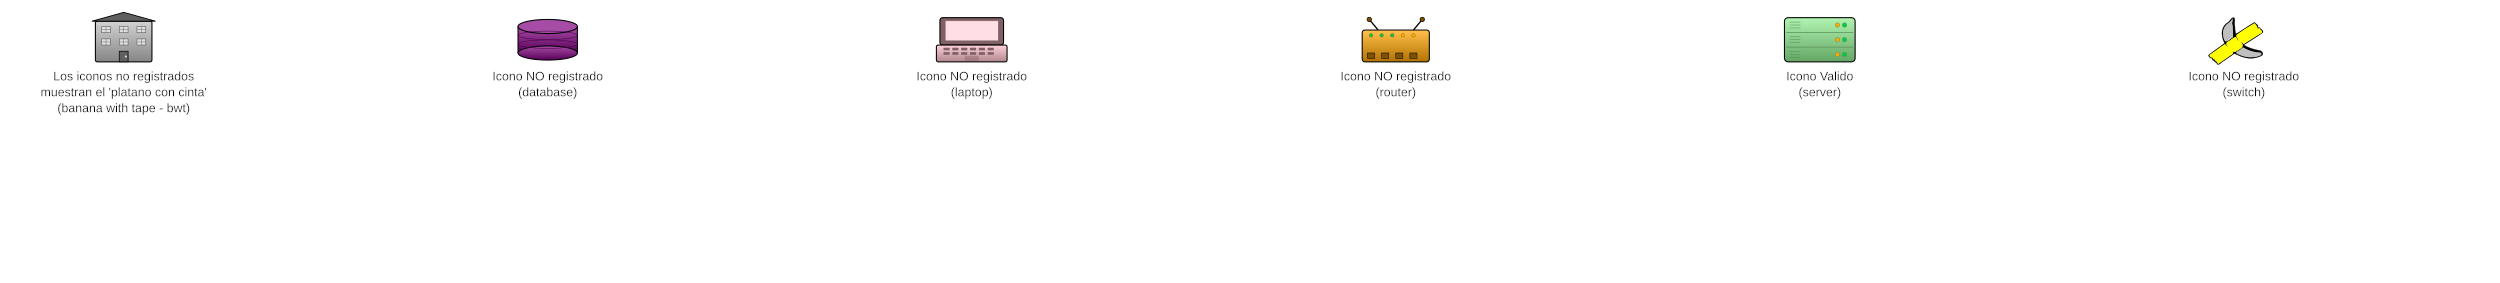
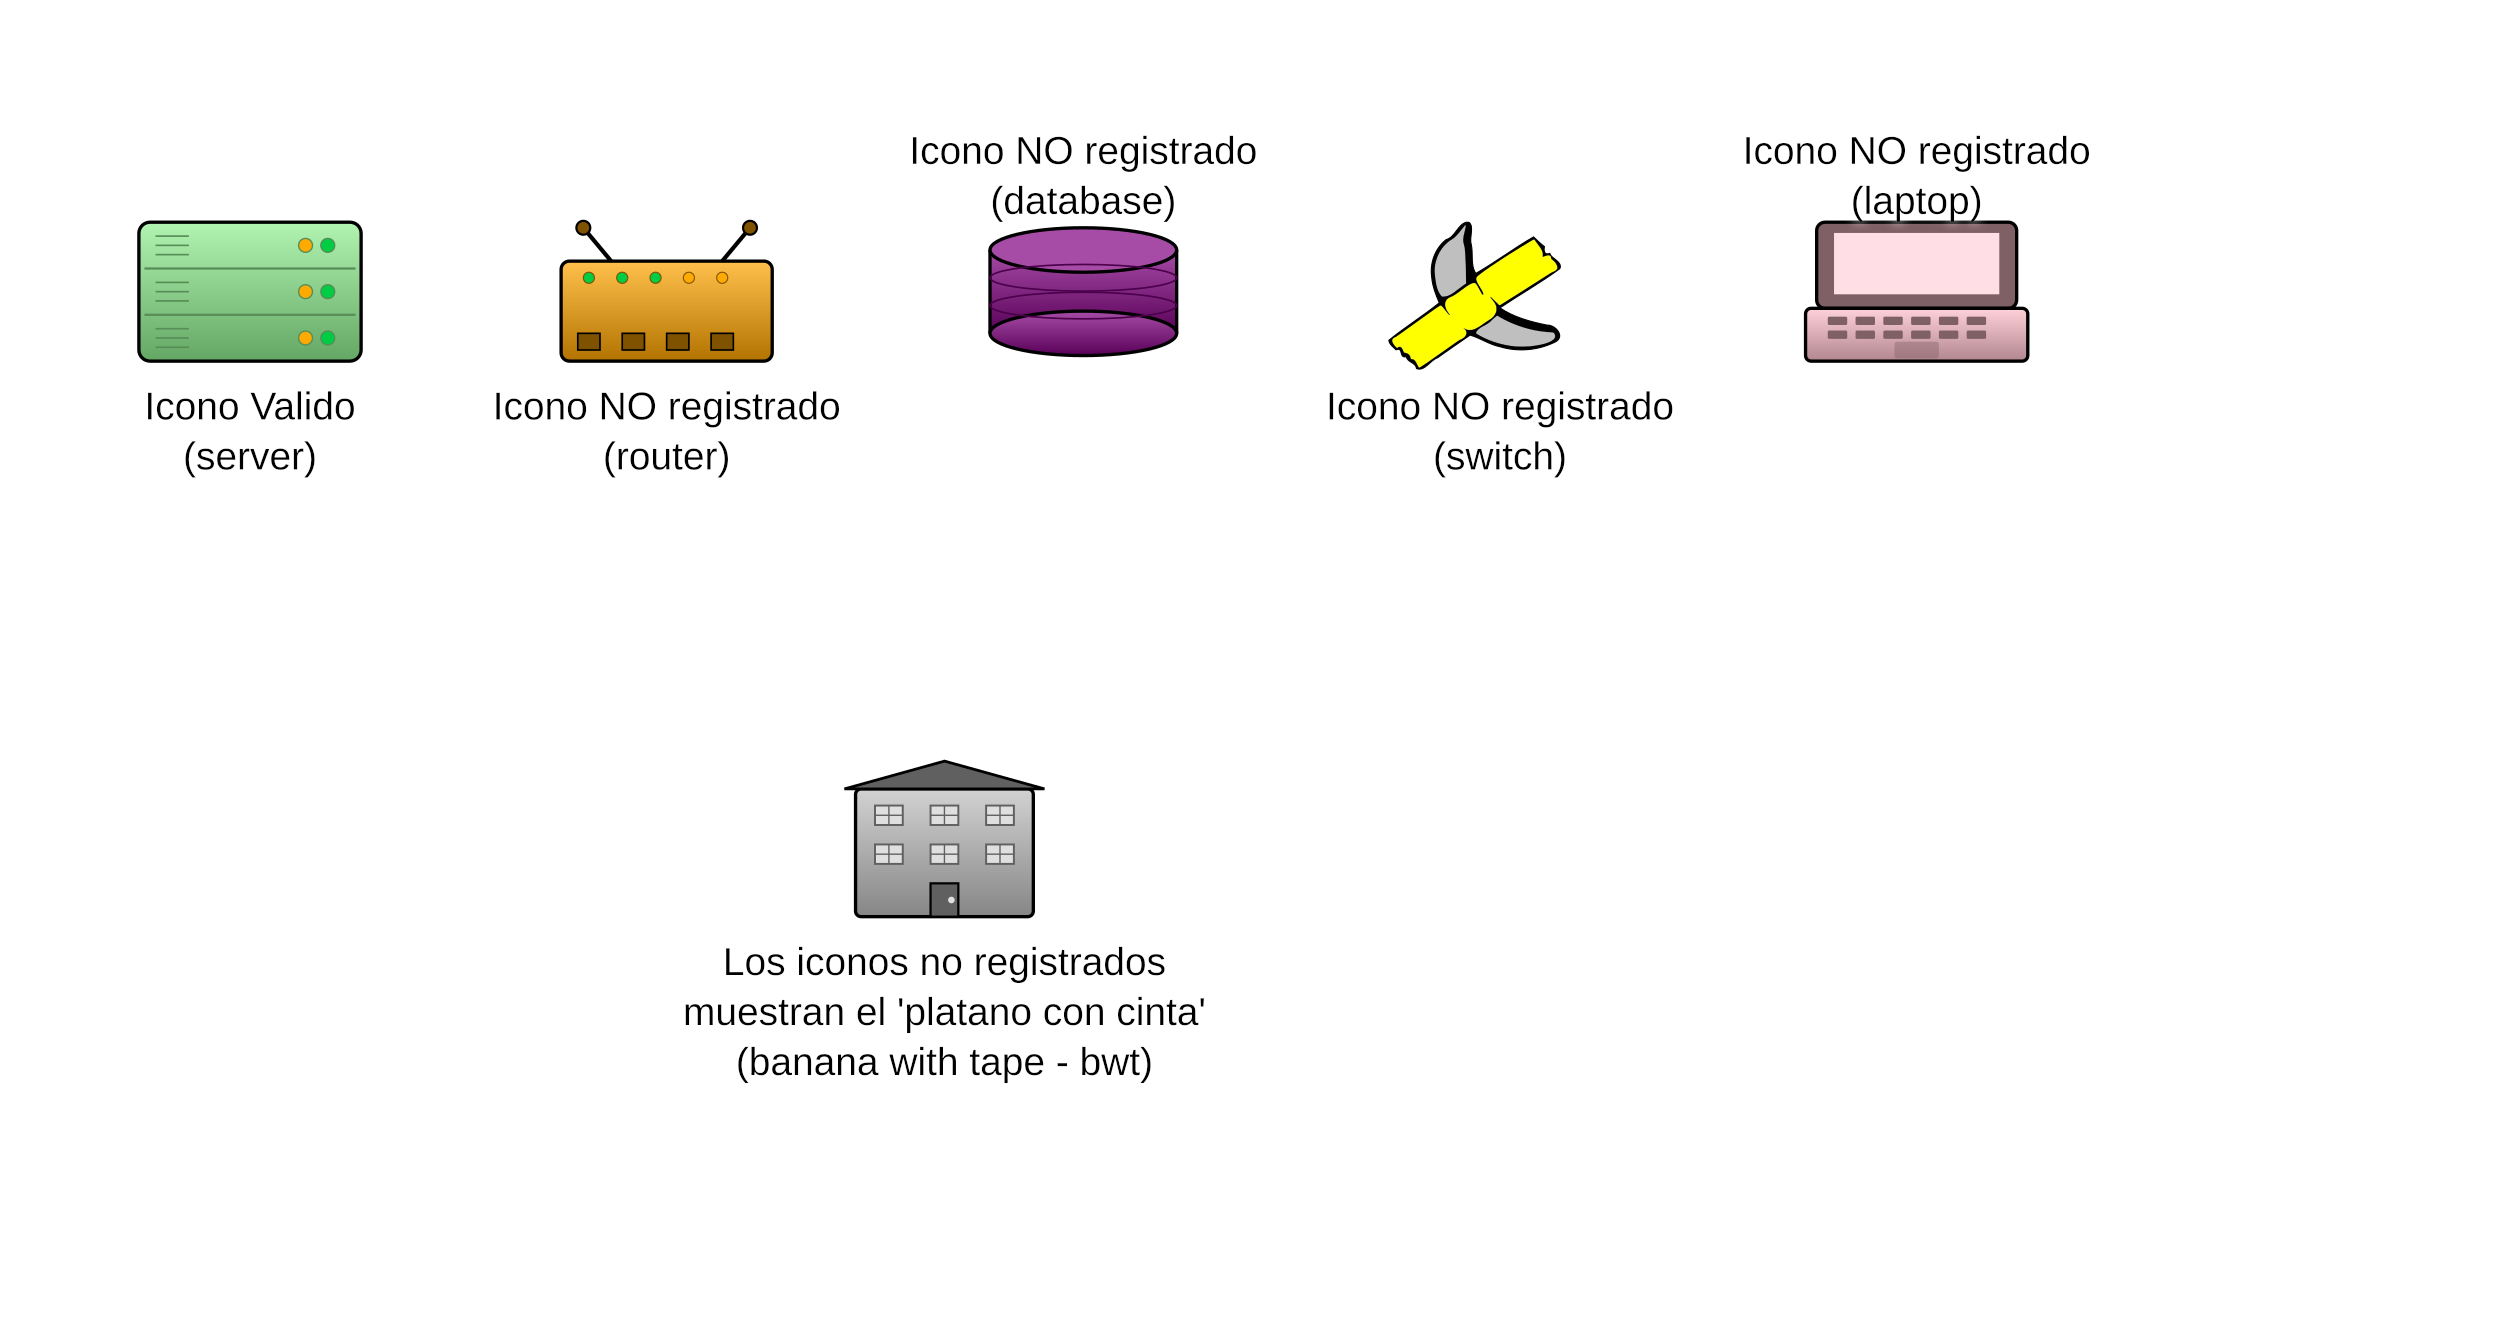
- <svg xmlns="http://www.w3.org/2000/svg" baseProfile="full" height="320.0" version="1.1" viewBox="0,0,2830.0,320.0" width="2830.0">
+ <svg xmlns="http://www.w3.org/2000/svg" baseProfile="full" height="480" version="1.1" viewBox="0,0,900,480" width="900">
  <defs>
    <filter height="140%" id="text-glow" width="140%" x="-20%" y="-20%">
      <feGaussianBlur in="SourceGraphic" result="blur" stdDeviation="2" />
      <feFlood flood-color="white" flood-opacity="1" result="color" />
      <feComposite in="color" in2="blur" operator="in" result="shadow" />
      <feMerge>
        <feMergeNode in="shadow" />
        <feMergeNode in="shadow" />
        <feMergeNode in="SourceGraphic" />
      </feMerge>
    </filter>
    <marker id="arrow-end" markerHeight="10" markerWidth="10" orient="auto" refX="10" refY="5">
      <path d="M 0 0 L 10 5 L 0 10 z" fill="black" />
    </marker>
    <marker id="arrow-start" markerHeight="10" markerWidth="10" orient="auto" refX="0" refY="5">
      <path d="M 10 0 L 0 5 L 10 10 z" fill="black" />
    </marker>
    <marker id="circle-start" markerHeight="10" markerWidth="10" orient="auto" refX="5" refY="5">
      <circle cx="5" cy="5" fill="black" r="4" />
    </marker>
    <marker id="circle-end" markerHeight="10" markerWidth="10" orient="auto" refX="5" refY="5">
      <circle cx="5" cy="5" fill="black" r="4" />
    </marker>
    <linearGradient id="gradient-valid1" x1="0%" x2="0%" y1="0%" y2="100%">
      <stop offset="0%" stop-color="#b1f3b1" />
      <stop offset="100%" stop-color="#64a664" />
    </linearGradient>
    <linearGradient id="gradient-invalid1" x1="0%" x2="0%" y1="0%" y2="100%">
      <stop offset="0%" stop-color="#ffc04c" />
      <stop offset="100%" stop-color="#b27300" />
    </linearGradient>
    <linearGradient id="gradient-invalid2" x1="0%" x2="0%" y1="0%" y2="100%">
      <stop offset="0%" stop-color="#a64ca6" />
      <stop offset="100%" stop-color="#590059" />
    </linearGradient>
    <linearGradient id="gradient-invalid4" x1="0%" x2="0%" y1="0%" y2="100%">
      <stop offset="0%" stop-color="#ffd2da" />
      <stop offset="100%" stop-color="#b2868e" />
    </linearGradient>
    <linearGradient id="gradient-nota" x1="0%" x2="0%" y1="0%" y2="100%">
      <stop offset="0%" stop-color="#d2d2d2" />
      <stop offset="100%" stop-color="#868686" />
    </linearGradient>
  </defs>
  <g id="valid1">
-     <rect fill="url(#gradient-valid1)" height="50" rx="4" ry="4" stroke="black" stroke-width="1.2" width="80" x="2020.0" y="20.0" />
-     <line stroke="#568e56" stroke-width="0.8" x1="2022.0" x2="2098.0" y1="36.667" y2="36.667" />
-     <line stroke="#568e56" stroke-width="0.8" x1="2022.0" x2="2098.0" y1="53.333" y2="53.333" />
-     <circle cx="2088.0" cy="28.333" fill="#00cc44" r="2.5" stroke="#568e56" stroke-width="0.5" />
-     <circle cx="2080.0" cy="28.333" fill="#ffaa00" r="2.5" stroke="#568e56" stroke-width="0.5" />
-     <circle cx="2088.0" cy="45" fill="#00cc44" r="2.5" stroke="#568e56" stroke-width="0.5" />
-     <circle cx="2080.0" cy="45" fill="#ffaa00" r="2.5" stroke="#568e56" stroke-width="0.5" />
-     <circle cx="2088.0" cy="61.667" fill="#00cc44" r="2.5" stroke="#568e56" stroke-width="0.5" />
-     <circle cx="2080.0" cy="61.667" fill="#ffaa00" r="2.5" stroke="#568e56" stroke-width="0.5" />
-     <line stroke="#568e56" stroke-width="0.6" x1="2026.0" x2="2038.0" y1="25.0" y2="25.0" />
-     <line stroke="#568e56" stroke-width="0.6" x1="2026.0" x2="2038.0" y1="28.333" y2="28.333" />
-     <line stroke="#568e56" stroke-width="0.6" x1="2026.0" x2="2038.0" y1="31.667" y2="31.667" />
-     <line stroke="#568e56" stroke-width="0.6" x1="2026.0" x2="2038.0" y1="41.667" y2="41.667" />
-     <line stroke="#568e56" stroke-width="0.6" x1="2026.0" x2="2038.0" y1="45" y2="45" />
-     <line stroke="#568e56" stroke-width="0.6" x1="2026.0" x2="2038.0" y1="48.333" y2="48.333" />
-     <line stroke="#568e56" stroke-width="0.6" x1="2026.0" x2="2038.0" y1="58.333" y2="58.333" />
-     <line stroke="#568e56" stroke-width="0.6" x1="2026.0" x2="2038.0" y1="61.667" y2="61.667" />
-     <line stroke="#568e56" stroke-width="0.6" x1="2026.0" x2="2038.0" y1="65.0" y2="65.0" />
+     <rect fill="url(#gradient-valid1)" height="50" rx="4" ry="4" stroke="black" stroke-width="1.2" width="80" x="50" y="80" />
+     <line stroke="#568e56" stroke-width="0.8" x1="52" x2="128" y1="96.667" y2="96.667" />
+     <line stroke="#568e56" stroke-width="0.8" x1="52" x2="128" y1="113.333" y2="113.333" />
+     <circle cx="118" cy="88.333" fill="#00cc44" r="2.5" stroke="#568e56" stroke-width="0.5" />
+     <circle cx="110" cy="88.333" fill="#ffaa00" r="2.5" stroke="#568e56" stroke-width="0.5" />
+     <circle cx="118" cy="105.0" fill="#00cc44" r="2.5" stroke="#568e56" stroke-width="0.5" />
+     <circle cx="110" cy="105.0" fill="#ffaa00" r="2.5" stroke="#568e56" stroke-width="0.5" />
+     <circle cx="118" cy="121.667" fill="#00cc44" r="2.5" stroke="#568e56" stroke-width="0.5" />
+     <circle cx="110" cy="121.667" fill="#ffaa00" r="2.5" stroke="#568e56" stroke-width="0.5" />
+     <line stroke="#568e56" stroke-width="0.6" x1="56" x2="68" y1="85.0" y2="85.0" />
+     <line stroke="#568e56" stroke-width="0.6" x1="56" x2="68" y1="88.333" y2="88.333" />
+     <line stroke="#568e56" stroke-width="0.6" x1="56" x2="68" y1="91.667" y2="91.667" />
+     <line stroke="#568e56" stroke-width="0.6" x1="56" x2="68" y1="101.667" y2="101.667" />
+     <line stroke="#568e56" stroke-width="0.6" x1="56" x2="68" y1="105.0" y2="105.0" />
+     <line stroke="#568e56" stroke-width="0.6" x1="56" x2="68" y1="108.333" y2="108.333" />
+     <line stroke="#568e56" stroke-width="0.6" x1="56" x2="68" y1="118.333" y2="118.333" />
+     <line stroke="#568e56" stroke-width="0.6" x1="56" x2="68" y1="121.667" y2="121.667" />
+     <line stroke="#568e56" stroke-width="0.6" x1="56" x2="68" y1="125" y2="125" />
  </g>
  <g id="invalid1">
-     <rect fill="url(#gradient-invalid1)" height="36" rx="3" ry="3" stroke="black" stroke-width="1.2" width="76" x="1542.0" y="34.0" />
-     <line stroke="black" stroke-width="1.5" x1="1560.0" x2="1550.0" y1="34.0" y2="22.0" />
-     <circle cx="1550.0" cy="22.0" fill="#7f5200" r="2.5" stroke="black" stroke-width="0.8" />
-     <line stroke="black" stroke-width="1.5" x1="1600.0" x2="1610.0" y1="34.0" y2="22.0" />
-     <circle cx="1610.0" cy="22.0" fill="#7f5200" r="2.5" stroke="black" stroke-width="0.8" />
-     <rect fill="#7f5200" height="6" stroke="black" stroke-width="0.6" width="8" x="1548.0" y="60.0" />
-     <rect fill="#7f5200" height="6" stroke="black" stroke-width="0.6" width="8" x="1564.0" y="60.0" />
-     <rect fill="#7f5200" height="6" stroke="black" stroke-width="0.6" width="8" x="1580.0" y="60.0" />
-     <rect fill="#7f5200" height="6" stroke="black" stroke-width="0.6" width="8" x="1596.0" y="60.0" />
-     <circle cx="1552.0" cy="40.0" fill="#00cc44" r="2" stroke="#7f5200" stroke-width="0.4" />
-     <circle cx="1564.0" cy="40.0" fill="#00cc44" r="2" stroke="#7f5200" stroke-width="0.4" />
-     <circle cx="1576.0" cy="40.0" fill="#00cc44" r="2" stroke="#7f5200" stroke-width="0.4" />
-     <circle cx="1588.0" cy="40.0" fill="#ffaa00" r="2" stroke="#7f5200" stroke-width="0.4" />
-     <circle cx="1600.0" cy="40.0" fill="#ffaa00" r="2" stroke="#7f5200" stroke-width="0.4" />
+     <rect fill="url(#gradient-invalid1)" height="36" rx="3" ry="3" stroke="black" stroke-width="1.2" width="76" x="202" y="94" />
+     <line stroke="black" stroke-width="1.5" x1="220" x2="210" y1="94" y2="82" />
+     <circle cx="210" cy="82" fill="#7f5200" r="2.5" stroke="black" stroke-width="0.8" />
+     <line stroke="black" stroke-width="1.5" x1="260" x2="270" y1="94" y2="82" />
+     <circle cx="270" cy="82" fill="#7f5200" r="2.5" stroke="black" stroke-width="0.8" />
+     <rect fill="#7f5200" height="6" stroke="black" stroke-width="0.6" width="8" x="208.0" y="120" />
+     <rect fill="#7f5200" height="6" stroke="black" stroke-width="0.6" width="8" x="224.0" y="120" />
+     <rect fill="#7f5200" height="6" stroke="black" stroke-width="0.6" width="8" x="240.0" y="120" />
+     <rect fill="#7f5200" height="6" stroke="black" stroke-width="0.6" width="8" x="256.0" y="120" />
+     <circle cx="212" cy="100" fill="#00cc44" r="2" stroke="#7f5200" stroke-width="0.4" />
+     <circle cx="224" cy="100" fill="#00cc44" r="2" stroke="#7f5200" stroke-width="0.4" />
+     <circle cx="236" cy="100" fill="#00cc44" r="2" stroke="#7f5200" stroke-width="0.4" />
+     <circle cx="248" cy="100" fill="#ffaa00" r="2" stroke="#7f5200" stroke-width="0.4" />
+     <circle cx="260" cy="100" fill="#ffaa00" r="2" stroke="#7f5200" stroke-width="0.4" />
  </g>
  <g id="invalid2">
-     <rect fill="url(#gradient-invalid2)" height="30.0" stroke="none" width="67.2" x="586.4" y="30.0" />
-     <line stroke="black" stroke-width="1.2" x1="586.4" x2="586.4" y1="30.0" y2="60.0" />
-     <line stroke="black" stroke-width="1.2" x1="653.6" x2="653.6" y1="30.0" y2="60.0" />
-     <ellipse cx="620.0" cy="60.0" fill="url(#gradient-invalid2)" rx="33.6" ry="8" stroke="black" stroke-width="1.2" />
-     <ellipse cx="620.0" cy="30.0" fill="#a64ca6" rx="33.6" ry="8" stroke="black" stroke-width="1.2" />
-     <ellipse cx="620.0" cy="40.0" fill="none" rx="33.6" ry="4.8" stroke="#4c004c" stroke-width="0.6" />
-     <ellipse cx="620.0" cy="50.0" fill="none" rx="33.6" ry="4.8" stroke="#4c004c" stroke-width="0.6" />
+     <rect fill="url(#gradient-invalid2)" height="30" stroke="none" width="67.2" x="356.4" y="90" />
+     <line stroke="black" stroke-width="1.2" x1="356.4" x2="356.4" y1="90" y2="120" />
+     <line stroke="black" stroke-width="1.2" x1="423.6" x2="423.6" y1="90" y2="120" />
+     <ellipse cx="390.0" cy="120" fill="url(#gradient-invalid2)" rx="33.6" ry="8" stroke="black" stroke-width="1.2" />
+     <ellipse cx="390.0" cy="90" fill="#a64ca6" rx="33.6" ry="8" stroke="black" stroke-width="1.2" />
+     <ellipse cx="390.0" cy="100.0" fill="none" rx="33.6" ry="4.8" stroke="#4c004c" stroke-width="0.6" />
+     <ellipse cx="390.0" cy="110.0" fill="none" rx="33.6" ry="4.8" stroke="#4c004c" stroke-width="0.6" />
  </g>
-   <path d="m 33.383,8e-4 c -3.861,1.276 -4.632,6.375 -8.714,7.581 -4.764,3.802 -7.027,10.143 -6.166,16.126 0.332,3.889 1.752,7.574 3.294,11.123 C 14.744,40.509 7.02,45.292 0,51.014 c 0.009,1.604 2.572,3.522 3.123,4.068 3.252,-1.413 1.181,4.024 4.391,2.937 0.548,2.652 4.06,2.418 4.425,5.181 3.475,1.41 5.871,-3.609 9.042,-4.64 4.692,-3.27 9.332,-6.616 14.074,-9.815 4.492,1.25 8.363,4.127 12.984,5.036 7.804,2.363 16.436,1.566 23.73,-2.021 4.637,-2.283 0.27,-7.484 -3.512,-7.301 -7.08,-1.444 -14.27,-3.366 -20.325,-7.461 8.566,-5.751 17.588,-10.816 25.892,-16.956 1.4,-2.94 -3.966,-4.451 -4.299,-6.523 -2.584,0.913 -2.666,-1.538 -2.349,-2.974 -1.639,-1.2 -3.727,-3.256 -4.683,-4.18 -8.531,4.923 -16.408,10.89 -24.954,15.789 -2.407,-3.723 -1.014,-8.565 -2.011,-12.734 -0.858,-2.879 1.401,-7.49 -0.91,-9.338 L 33.968,0.049 33.383,0 Z m -0.187,0.891 c 0.307,3.056 -2.296,6.005 -0.538,9.156 0.676,5.46 0.605,10.972 0.7,16.462 -3.362,1.818 -6.593,6.282 -10.532,5.583 C 20.299,29.426 20.202,25.236 19.716,21.748 19.537,15.919 22.465,9.915 27.693,7.117 29.982,5.458 31.38,2.921 33.196,0.892 Z m 29.594,6.439 c 1.468,2.535 4.402,4.608 3.58,7.658 1.62,-0.525 3.841,-1.75 3.772,0.866 2.411,1.438 4.433,4.937 0.367,5.69 -7.523,4.961 -15.19,9.699 -22.796,14.53 -0.922,-1.074 -5.605,-6.126 -3.166,-2.691 3.265,2.949 2.283,7.386 -1.678,9.051 -3.098,2.163 -7.066,6.086 -10.817,3.161 2.84,1.602 1.263,4.593 -1.565,5.268 -5.793,4.028 -11.479,8.345 -17.461,12.156 C 11.925,61.347 11.677,58.839 9.395,59.165 9.428,57.047 7.922,56.52 6.43,56.329 6.05,54.978 5.144,52.721 3.569,54.452 1.89,53.17 -0.134,50.232 3.122,49.497 9.528,44.959 15.785,40.209 22.282,35.799 c 1.534,0.805 3.739,5.001 4.03,4.096 -2.476,-2.378 -3.286,-6.738 0.844,-7.771 3.4,-1.609 6.755,-5.67 9.964,-6.033 1.665,1.041 2.759,5.711 3.725,5.183 -0.248,-2.839 -5.47,-6.435 -1.878,-8.598 7.428,-5.488 15.297,-10.356 23.223,-15.079 l 0.601,-0.265 z m -16.048,32.976 c 7.332,4.475 15.827,7.108 24.431,7.288 2.959,3.628 -4.241,5.122 -6.893,5.565 -9.078,1.721 -18.817,-0.227 -26.633,-5.08 0.095,-2.885 5.252,-3.33 6.821,-5.915 0.759,-0.619 1.512,-1.244 2.274,-1.859 z" fill="black" stroke="black" stroke-width="0.5" transform="translate(2500.0,20.0) scale(0.8333333)" />
-   <path d="m 12.421,61.7 c -0.902,-1.952 -1.52,-2.59 -2.51,-2.59 -0.366,0 -0.394,-0.037 -0.534,-0.712 -0.192,-0.926 -0.841,-1.609 -1.798,-1.893 -0.367,-0.109 -0.758,-0.198 -0.868,-0.198 -0.132,0 -0.303,-0.286 -0.5,-0.833 -0.359,-1.001 -0.977,-1.715 -1.483,-1.715 -0.194,0 -0.55,0.122 -0.792,0.272 l -0.44,0.272 -0.62,-0.61 c -0.728,-0.717 -1.398,-1.903 -1.398,-2.474 0,-0.802 0.372,-1.2 1.532,-1.641 0.174,-0.066 2.639,-1.801 5.478,-3.854 12.106,-8.757 13.688,-9.854 13.984,-9.693 0.355,0.194 1.061,0.987 2.241,2.516 0.939,1.217 1.295,1.577 1.562,1.577 0.162,0 -0.013,-0.328 -0.555,-1.045 -2.205,-2.913 -1.752,-5.696 1.105,-6.788 1.095,-0.419 2.425,-1.284 5.174,-3.367 2.315,-1.755 3.87,-2.61 4.763,-2.62 0.538,-0.006 0.602,0.031 1.04,0.608 0.257,0.338 0.857,1.37 1.333,2.294 0.962,1.865 1.143,2.125 1.485,2.125 0.55,0 0.116,-1.191 -1.151,-3.161 -1.637,-2.545 -1.955,-3.523 -1.449,-4.452 0.322,-0.591 4.239,-3.42 9.844,-7.11 5.272,-3.47 14.436,-9.106 14.807,-9.106 0.104,0 0.25,0.129 0.324,0.287 0.074,0.158 0.576,0.852 1.115,1.544 1.899,2.436 2.449,3.615 2.312,4.955 -0.083,0.81 -0.056,0.833 0.645,0.54 1.949,-0.814 2.972,-0.576 2.972,0.691 0,0.275 0.119,0.442 0.509,0.712 1.237,0.858 2.167,2.284 2.167,3.325 0,0.516 -0.063,0.655 -0.481,1.074 -0.304,0.304 -0.718,0.552 -1.124,0.672 -0.373,0.111 -1.627,0.83 -2.991,1.715 -4.236,2.749 -19.173,12.223 -20.217,12.824 -0.097,0.056 -0.874,-0.637 -2.082,-1.859 -1.185,-1.198 -1.952,-1.885 -1.992,-1.783 -0.08,0.203 0.384,0.916 1.095,1.682 0.293,0.315 0.745,1.001 1.005,1.523 0.435,0.874 0.473,1.036 0.473,2.046 0,1.011 -0.037,1.172 -0.479,2.066 -0.542,1.096 -1.399,1.971 -2.524,2.575 -0.381,0.205 -1.237,0.775 -1.903,1.267 -3.189,2.357 -4.844,3.165 -6.507,3.179 -0.845,0.006 -1.073,-0.046 -1.848,-0.424 -1.208,-0.59 -1.212,-0.59 -0.581,-0.046 1.227,1.057 1.193,2.49 -0.087,3.644 -0.549,0.495 -1.416,0.993 -1.728,0.993 -0.101,0 -2.325,1.527 -4.943,3.394 -8.075,5.757 -12.392,8.713 -12.727,8.713 -0.078,0 -0.372,-0.497 -0.652,-1.106 z" fill="#ffff00" fill-rule="evenodd" stroke="#cbcbcb" stroke-width="0.061" transform="translate(2500.0,20.0) scale(0.8333333)" />
-   <path d="m 22.489,31.526 c -0.644,-0.734 -1.396,-2.342 -1.757,-3.76 -0.432,-1.697 -0.883,-5.167 -0.882,-6.787 0.004,-5.564 2.986,-10.939 7.526,-13.568 1.006,-0.582 2.356,-1.975 4.136,-4.265 0.828,-1.065 1.544,-1.937 1.591,-1.937 0.171,0 -0.106,1.6 -0.623,3.596 -0.598,2.313 -0.619,3.41 -0.095,4.954 0.183,0.541 0.362,1.662 0.466,2.923 0.166,2.008 0.43,9.398 0.44,12.279 l 0.006,1.463 -1.133,0.768 c -0.623,0.422 -1.922,1.395 -2.887,2.162 -2.278,1.81 -3.763,2.566 -5.227,2.66 l -1.07,0.069 z" fill="#bfbfbf" fill-rule="evenodd" stroke="#cbcbcb" stroke-width="0.07" transform="translate(2500.0,20.0) scale(0.8333333)" />
-   <path d="m 54.636,53.585 c -5.485,-0.529 -10.731,-2.116 -15.274,-4.62 -0.724,-0.399 -1.388,-0.784 -1.478,-0.855 -0.591,-0.475 0.836,-2.072 2.72,-3.043 1.859,-0.959 3.013,-1.723 3.553,-2.354 0.266,-0.311 0.963,-0.956 1.549,-1.433 l 1.064,-0.867 1.095,0.648 c 4.874,2.882 11.326,5.166 17.039,6.033 1.662,0.252 5.114,0.597 5.978,0.597 0.393,0 0.852,0.84 0.853,1.56 0.002,1.979 -3.896,3.534 -10.742,4.286 -1.216,0.134 -5.172,0.165 -6.358,0.051 z" fill="#bfbfbf" fill-rule="evenodd" stroke="#cbcbcb" stroke-width="0.07" transform="translate(2500.0,20.0) scale(0.8333333)" />
+   <path d="m 33.383,8e-4 c -3.861,1.276 -4.632,6.375 -8.714,7.581 -4.764,3.802 -7.027,10.143 -6.166,16.126 0.332,3.889 1.752,7.574 3.294,11.123 C 14.744,40.509 7.02,45.292 0,51.014 c 0.009,1.604 2.572,3.522 3.123,4.068 3.252,-1.413 1.181,4.024 4.391,2.937 0.548,2.652 4.06,2.418 4.425,5.181 3.475,1.41 5.871,-3.609 9.042,-4.64 4.692,-3.27 9.332,-6.616 14.074,-9.815 4.492,1.25 8.363,4.127 12.984,5.036 7.804,2.363 16.436,1.566 23.73,-2.021 4.637,-2.283 0.27,-7.484 -3.512,-7.301 -7.08,-1.444 -14.27,-3.366 -20.325,-7.461 8.566,-5.751 17.588,-10.816 25.892,-16.956 1.4,-2.94 -3.966,-4.451 -4.299,-6.523 -2.584,0.913 -2.666,-1.538 -2.349,-2.974 -1.639,-1.2 -3.727,-3.256 -4.683,-4.18 -8.531,4.923 -16.408,10.89 -24.954,15.789 -2.407,-3.723 -1.014,-8.565 -2.011,-12.734 -0.858,-2.879 1.401,-7.49 -0.91,-9.338 L 33.968,0.049 33.383,0 Z m -0.187,0.891 c 0.307,3.056 -2.296,6.005 -0.538,9.156 0.676,5.46 0.605,10.972 0.7,16.462 -3.362,1.818 -6.593,6.282 -10.532,5.583 C 20.299,29.426 20.202,25.236 19.716,21.748 19.537,15.919 22.465,9.915 27.693,7.117 29.982,5.458 31.38,2.921 33.196,0.892 Z m 29.594,6.439 c 1.468,2.535 4.402,4.608 3.58,7.658 1.62,-0.525 3.841,-1.75 3.772,0.866 2.411,1.438 4.433,4.937 0.367,5.69 -7.523,4.961 -15.19,9.699 -22.796,14.53 -0.922,-1.074 -5.605,-6.126 -3.166,-2.691 3.265,2.949 2.283,7.386 -1.678,9.051 -3.098,2.163 -7.066,6.086 -10.817,3.161 2.84,1.602 1.263,4.593 -1.565,5.268 -5.793,4.028 -11.479,8.345 -17.461,12.156 C 11.925,61.347 11.677,58.839 9.395,59.165 9.428,57.047 7.922,56.52 6.43,56.329 6.05,54.978 5.144,52.721 3.569,54.452 1.89,53.17 -0.134,50.232 3.122,49.497 9.528,44.959 15.785,40.209 22.282,35.799 c 1.534,0.805 3.739,5.001 4.03,4.096 -2.476,-2.378 -3.286,-6.738 0.844,-7.771 3.4,-1.609 6.755,-5.67 9.964,-6.033 1.665,1.041 2.759,5.711 3.725,5.183 -0.248,-2.839 -5.47,-6.435 -1.878,-8.598 7.428,-5.488 15.297,-10.356 23.223,-15.079 l 0.601,-0.265 z m -16.048,32.976 c 7.332,4.475 15.827,7.108 24.431,7.288 2.959,3.628 -4.241,5.122 -6.893,5.565 -9.078,1.721 -18.817,-0.227 -26.633,-5.08 0.095,-2.885 5.252,-3.33 6.821,-5.915 0.759,-0.619 1.512,-1.244 2.274,-1.859 z" fill="black" stroke="black" stroke-width="0.5" transform="translate(500,80) scale(0.8333333)" />
+   <path d="m 12.421,61.7 c -0.902,-1.952 -1.52,-2.59 -2.51,-2.59 -0.366,0 -0.394,-0.037 -0.534,-0.712 -0.192,-0.926 -0.841,-1.609 -1.798,-1.893 -0.367,-0.109 -0.758,-0.198 -0.868,-0.198 -0.132,0 -0.303,-0.286 -0.5,-0.833 -0.359,-1.001 -0.977,-1.715 -1.483,-1.715 -0.194,0 -0.55,0.122 -0.792,0.272 l -0.44,0.272 -0.62,-0.61 c -0.728,-0.717 -1.398,-1.903 -1.398,-2.474 0,-0.802 0.372,-1.2 1.532,-1.641 0.174,-0.066 2.639,-1.801 5.478,-3.854 12.106,-8.757 13.688,-9.854 13.984,-9.693 0.355,0.194 1.061,0.987 2.241,2.516 0.939,1.217 1.295,1.577 1.562,1.577 0.162,0 -0.013,-0.328 -0.555,-1.045 -2.205,-2.913 -1.752,-5.696 1.105,-6.788 1.095,-0.419 2.425,-1.284 5.174,-3.367 2.315,-1.755 3.87,-2.61 4.763,-2.62 0.538,-0.006 0.602,0.031 1.04,0.608 0.257,0.338 0.857,1.37 1.333,2.294 0.962,1.865 1.143,2.125 1.485,2.125 0.55,0 0.116,-1.191 -1.151,-3.161 -1.637,-2.545 -1.955,-3.523 -1.449,-4.452 0.322,-0.591 4.239,-3.42 9.844,-7.11 5.272,-3.47 14.436,-9.106 14.807,-9.106 0.104,0 0.25,0.129 0.324,0.287 0.074,0.158 0.576,0.852 1.115,1.544 1.899,2.436 2.449,3.615 2.312,4.955 -0.083,0.81 -0.056,0.833 0.645,0.54 1.949,-0.814 2.972,-0.576 2.972,0.691 0,0.275 0.119,0.442 0.509,0.712 1.237,0.858 2.167,2.284 2.167,3.325 0,0.516 -0.063,0.655 -0.481,1.074 -0.304,0.304 -0.718,0.552 -1.124,0.672 -0.373,0.111 -1.627,0.83 -2.991,1.715 -4.236,2.749 -19.173,12.223 -20.217,12.824 -0.097,0.056 -0.874,-0.637 -2.082,-1.859 -1.185,-1.198 -1.952,-1.885 -1.992,-1.783 -0.08,0.203 0.384,0.916 1.095,1.682 0.293,0.315 0.745,1.001 1.005,1.523 0.435,0.874 0.473,1.036 0.473,2.046 0,1.011 -0.037,1.172 -0.479,2.066 -0.542,1.096 -1.399,1.971 -2.524,2.575 -0.381,0.205 -1.237,0.775 -1.903,1.267 -3.189,2.357 -4.844,3.165 -6.507,3.179 -0.845,0.006 -1.073,-0.046 -1.848,-0.424 -1.208,-0.59 -1.212,-0.59 -0.581,-0.046 1.227,1.057 1.193,2.49 -0.087,3.644 -0.549,0.495 -1.416,0.993 -1.728,0.993 -0.101,0 -2.325,1.527 -4.943,3.394 -8.075,5.757 -12.392,8.713 -12.727,8.713 -0.078,0 -0.372,-0.497 -0.652,-1.106 z" fill="#ffff00" fill-rule="evenodd" stroke="#cbcbcb" stroke-width="0.061" transform="translate(500,80) scale(0.8333333)" />
+   <path d="m 22.489,31.526 c -0.644,-0.734 -1.396,-2.342 -1.757,-3.76 -0.432,-1.697 -0.883,-5.167 -0.882,-6.787 0.004,-5.564 2.986,-10.939 7.526,-13.568 1.006,-0.582 2.356,-1.975 4.136,-4.265 0.828,-1.065 1.544,-1.937 1.591,-1.937 0.171,0 -0.106,1.6 -0.623,3.596 -0.598,2.313 -0.619,3.41 -0.095,4.954 0.183,0.541 0.362,1.662 0.466,2.923 0.166,2.008 0.43,9.398 0.44,12.279 l 0.006,1.463 -1.133,0.768 c -0.623,0.422 -1.922,1.395 -2.887,2.162 -2.278,1.81 -3.763,2.566 -5.227,2.66 l -1.07,0.069 z" fill="#bfbfbf" fill-rule="evenodd" stroke="#cbcbcb" stroke-width="0.07" transform="translate(500,80) scale(0.8333333)" />
+   <path d="m 54.636,53.585 c -5.485,-0.529 -10.731,-2.116 -15.274,-4.62 -0.724,-0.399 -1.388,-0.784 -1.478,-0.855 -0.591,-0.475 0.836,-2.072 2.72,-3.043 1.859,-0.959 3.013,-1.723 3.553,-2.354 0.266,-0.311 0.963,-0.956 1.549,-1.433 l 1.064,-0.867 1.095,0.648 c 4.874,2.882 11.326,5.166 17.039,6.033 1.662,0.252 5.114,0.597 5.978,0.597 0.393,0 0.852,0.84 0.853,1.56 0.002,1.979 -3.896,3.534 -10.742,4.286 -1.216,0.134 -5.172,0.165 -6.358,0.051 z" fill="#bfbfbf" fill-rule="evenodd" stroke="#cbcbcb" stroke-width="0.07" transform="translate(500,80) scale(0.8333333)" />
  <g id="invalid4">
-     <rect fill="#7f6065" height="31.0" rx="3" ry="3" stroke="black" stroke-width="1.2" width="72" x="1064.0" y="20.0" />
-     <rect fill="#ffdfe5" height="22.6" stroke="#7f6065" stroke-width="0.5" width="60" x="1070.0" y="23.6" />
-     <rect fill="url(#gradient-invalid4)" height="19.0" rx="2" ry="2" stroke="black" stroke-width="1.2" width="80" x="1060.0" y="51.0" />
-     <rect fill="#7f6065" height="3" rx="0.5" ry="0.5" stroke="none" width="7" x="1068.0" y="54.0" />
-     <rect fill="#7f6065" height="3" rx="0.5" ry="0.5" stroke="none" width="7" x="1078.0" y="54.0" />
-     <rect fill="#7f6065" height="3" rx="0.5" ry="0.5" stroke="none" width="7" x="1088.0" y="54.0" />
-     <rect fill="#7f6065" height="3" rx="0.5" ry="0.5" stroke="none" width="7" x="1098.0" y="54.0" />
-     <rect fill="#7f6065" height="3" rx="0.5" ry="0.5" stroke="none" width="7" x="1108.0" y="54.0" />
-     <rect fill="#7f6065" height="3" rx="0.5" ry="0.5" stroke="none" width="7" x="1118.0" y="54.0" />
-     <rect fill="#7f6065" height="3" rx="0.5" ry="0.5" stroke="none" width="7" x="1068.0" y="59.0" />
-     <rect fill="#7f6065" height="3" rx="0.5" ry="0.5" stroke="none" width="7" x="1078.0" y="59.0" />
-     <rect fill="#7f6065" height="3" rx="0.5" ry="0.5" stroke="none" width="7" x="1088.0" y="59.0" />
-     <rect fill="#7f6065" height="3" rx="0.5" ry="0.5" stroke="none" width="7" x="1098.0" y="59.0" />
-     <rect fill="#7f6065" height="3" rx="0.5" ry="0.5" stroke="none" width="7" x="1108.0" y="59.0" />
-     <rect fill="#7f6065" height="3" rx="0.5" ry="0.5" stroke="none" width="7" x="1118.0" y="59.0" />
-     <rect fill="#7f6065" height="6" opacity="0.4" rx="1" ry="1" stroke="none" width="16" x="1092.0" y="63.0" />
+     <rect fill="#7f6065" height="31.0" rx="3" ry="3" stroke="black" stroke-width="1.2" width="72" x="654" y="80" />
+     <rect fill="#ffdfe5" height="22.6" stroke="#7f6065" stroke-width="0.5" width="60" x="660" y="83.6" />
+     <rect fill="url(#gradient-invalid4)" height="19.0" rx="2" ry="2" stroke="black" stroke-width="1.2" width="80" x="650" y="111.0" />
+     <rect fill="#7f6065" height="3" rx="0.5" ry="0.5" stroke="none" width="7" x="658" y="114.0" />
+     <rect fill="#7f6065" height="3" rx="0.5" ry="0.5" stroke="none" width="7" x="668" y="114.0" />
+     <rect fill="#7f6065" height="3" rx="0.5" ry="0.5" stroke="none" width="7" x="678" y="114.0" />
+     <rect fill="#7f6065" height="3" rx="0.5" ry="0.5" stroke="none" width="7" x="688" y="114.0" />
+     <rect fill="#7f6065" height="3" rx="0.5" ry="0.5" stroke="none" width="7" x="698" y="114.0" />
+     <rect fill="#7f6065" height="3" rx="0.5" ry="0.5" stroke="none" width="7" x="708" y="114.0" />
+     <rect fill="#7f6065" height="3" rx="0.5" ry="0.5" stroke="none" width="7" x="658" y="119.0" />
+     <rect fill="#7f6065" height="3" rx="0.5" ry="0.5" stroke="none" width="7" x="668" y="119.0" />
+     <rect fill="#7f6065" height="3" rx="0.5" ry="0.5" stroke="none" width="7" x="678" y="119.0" />
+     <rect fill="#7f6065" height="3" rx="0.5" ry="0.5" stroke="none" width="7" x="688" y="119.0" />
+     <rect fill="#7f6065" height="3" rx="0.5" ry="0.5" stroke="none" width="7" x="698" y="119.0" />
+     <rect fill="#7f6065" height="3" rx="0.5" ry="0.5" stroke="none" width="7" x="708" y="119.0" />
+     <rect fill="#7f6065" height="6" opacity="0.4" rx="1" ry="1" stroke="none" width="16" x="682.0" y="123.0" />
  </g>
  <g id="nota">
-     <rect fill="url(#gradient-nota)" height="46" rx="2" ry="2" stroke="black" stroke-width="1.2" width="64" x="108.0" y="24.0" />
-     <polygon fill="#606060" points="104.0,24.0 140.0,14.0 176.0,24.0" stroke="black" stroke-width="1.0" />
-     <rect fill="#dfdfdf" height="7" stroke="#606060" stroke-width="0.7" width="10" x="115.0" y="30.0" />
-     <line stroke="#606060" stroke-width="0.5" x1="120.0" x2="120.0" y1="30.0" y2="37.0" />
-     <line stroke="#606060" stroke-width="0.5" x1="115.0" x2="125.0" y1="33.5" y2="33.5" />
-     <rect fill="#dfdfdf" height="7" stroke="#606060" stroke-width="0.7" width="10" x="135.0" y="30.0" />
-     <line stroke="#606060" stroke-width="0.5" x1="140.0" x2="140.0" y1="30.0" y2="37.0" />
-     <line stroke="#606060" stroke-width="0.5" x1="135.0" x2="145.0" y1="33.5" y2="33.5" />
-     <rect fill="#dfdfdf" height="7" stroke="#606060" stroke-width="0.7" width="10" x="155.0" y="30.0" />
-     <line stroke="#606060" stroke-width="0.5" x1="160.0" x2="160.0" y1="30.0" y2="37.0" />
-     <line stroke="#606060" stroke-width="0.5" x1="155.0" x2="165.0" y1="33.5" y2="33.5" />
-     <rect fill="#dfdfdf" height="7" stroke="#606060" stroke-width="0.7" width="10" x="115.0" y="44.0" />
-     <line stroke="#606060" stroke-width="0.5" x1="120.0" x2="120.0" y1="44.0" y2="51.0" />
-     <line stroke="#606060" stroke-width="0.5" x1="115.0" x2="125.0" y1="47.5" y2="47.5" />
-     <rect fill="#dfdfdf" height="7" stroke="#606060" stroke-width="0.7" width="10" x="135.0" y="44.0" />
-     <line stroke="#606060" stroke-width="0.5" x1="140.0" x2="140.0" y1="44.0" y2="51.0" />
-     <line stroke="#606060" stroke-width="0.5" x1="135.0" x2="145.0" y1="47.5" y2="47.5" />
-     <rect fill="#dfdfdf" height="7" stroke="#606060" stroke-width="0.7" width="10" x="155.0" y="44.0" />
-     <line stroke="#606060" stroke-width="0.5" x1="160.0" x2="160.0" y1="44.0" y2="51.0" />
-     <line stroke="#606060" stroke-width="0.5" x1="155.0" x2="165.0" y1="47.5" y2="47.5" />
-     <rect fill="#606060" height="12" stroke="black" stroke-width="0.8" width="10" x="135.0" y="58.0" />
-     <circle cx="142.5" cy="64.0" fill="#dfdfdf" r="1.2" />
+     <rect fill="url(#gradient-nota)" height="46" rx="2" ry="2" stroke="black" stroke-width="1.2" width="64" x="308" y="284" />
+     <polygon fill="#606060" points="304,284 340.0,274 376,284" stroke="black" stroke-width="1.0" />
+     <rect fill="#dfdfdf" height="7" stroke="#606060" stroke-width="0.7" width="10" x="315" y="290" />
+     <line stroke="#606060" stroke-width="0.5" x1="320.0" x2="320.0" y1="290" y2="297" />
+     <line stroke="#606060" stroke-width="0.5" x1="315" x2="325" y1="293.5" y2="293.5" />
+     <rect fill="#dfdfdf" height="7" stroke="#606060" stroke-width="0.7" width="10" x="335" y="290" />
+     <line stroke="#606060" stroke-width="0.5" x1="340.0" x2="340.0" y1="290" y2="297" />
+     <line stroke="#606060" stroke-width="0.5" x1="335" x2="345" y1="293.5" y2="293.5" />
+     <rect fill="#dfdfdf" height="7" stroke="#606060" stroke-width="0.7" width="10" x="355" y="290" />
+     <line stroke="#606060" stroke-width="0.5" x1="360.0" x2="360.0" y1="290" y2="297" />
+     <line stroke="#606060" stroke-width="0.5" x1="355" x2="365" y1="293.5" y2="293.5" />
+     <rect fill="#dfdfdf" height="7" stroke="#606060" stroke-width="0.7" width="10" x="315" y="304" />
+     <line stroke="#606060" stroke-width="0.5" x1="320.0" x2="320.0" y1="304" y2="311" />
+     <line stroke="#606060" stroke-width="0.5" x1="315" x2="325" y1="307.5" y2="307.5" />
+     <rect fill="#dfdfdf" height="7" stroke="#606060" stroke-width="0.7" width="10" x="335" y="304" />
+     <line stroke="#606060" stroke-width="0.5" x1="340.0" x2="340.0" y1="304" y2="311" />
+     <line stroke="#606060" stroke-width="0.5" x1="335" x2="345" y1="307.5" y2="307.5" />
+     <rect fill="#dfdfdf" height="7" stroke="#606060" stroke-width="0.7" width="10" x="355" y="304" />
+     <line stroke="#606060" stroke-width="0.5" x1="360.0" x2="360.0" y1="304" y2="311" />
+     <line stroke="#606060" stroke-width="0.5" x1="355" x2="365" y1="307.5" y2="307.5" />
+     <rect fill="#606060" height="12" stroke="black" stroke-width="0.8" width="10" x="335.0" y="318" />
+     <circle cx="342.5" cy="324.0" fill="#dfdfdf" r="1.2" />
  </g>
-   <text fill="black" filter="url(#text-glow)" font-family="Arial, sans-serif" font-size="14px" text-anchor="middle" x="2060.0" y="91.0">Icono Valido</text>
-   <text fill="black" filter="url(#text-glow)" font-family="Arial, sans-serif" font-size="14px" text-anchor="middle" x="2060.0" y="109.0">(server)</text>
-   <text fill="black" filter="url(#text-glow)" font-family="Arial, sans-serif" font-size="14px" text-anchor="middle" x="1580.0" y="91.0">Icono NO registrado</text>
-   <text fill="black" filter="url(#text-glow)" font-family="Arial, sans-serif" font-size="14px" text-anchor="middle" x="1580.0" y="109.0">(router)</text>
-   <text fill="black" filter="url(#text-glow)" font-family="Arial, sans-serif" font-size="14px" text-anchor="middle" x="620.0" y="91.0">Icono NO registrado</text>
-   <text fill="black" filter="url(#text-glow)" font-family="Arial, sans-serif" font-size="14px" text-anchor="middle" x="620.0" y="109.0">(database)</text>
-   <text fill="black" filter="url(#text-glow)" font-family="Arial, sans-serif" font-size="14px" text-anchor="middle" x="2540.0" y="91.0">Icono NO registrado</text>
-   <text fill="black" filter="url(#text-glow)" font-family="Arial, sans-serif" font-size="14px" text-anchor="middle" x="2540.0" y="109.0">(switch)</text>
-   <text fill="black" filter="url(#text-glow)" font-family="Arial, sans-serif" font-size="14px" text-anchor="middle" x="1100.0" y="91.0">Icono NO registrado</text>
-   <text fill="black" filter="url(#text-glow)" font-family="Arial, sans-serif" font-size="14px" text-anchor="middle" x="1100.0" y="109.0">(laptop)</text>
-   <text fill="black" filter="url(#text-glow)" font-family="Arial, sans-serif" font-size="14px" text-anchor="middle" x="140.0" y="91.0">Los iconos no registrados</text>
-   <text fill="black" filter="url(#text-glow)" font-family="Arial, sans-serif" font-size="14px" text-anchor="middle" x="140.0" y="109.0">muestran el 'platano con cinta'</text>
-   <text fill="black" filter="url(#text-glow)" font-family="Arial, sans-serif" font-size="14px" text-anchor="middle" x="140.0" y="127.0">(banana with tape - bwt)</text>
+   <text fill="black" filter="url(#text-glow)" font-family="Arial, sans-serif" font-size="14px" text-anchor="middle" x="90.0" y="151.0">Icono Valido</text>
+   <text fill="black" filter="url(#text-glow)" font-family="Arial, sans-serif" font-size="14px" text-anchor="middle" x="90.0" y="169.0">(server)</text>
+   <text fill="black" filter="url(#text-glow)" font-family="Arial, sans-serif" font-size="14px" text-anchor="middle" x="240.0" y="151.0">Icono NO registrado</text>
+   <text fill="black" filter="url(#text-glow)" font-family="Arial, sans-serif" font-size="14px" text-anchor="middle" x="240.0" y="169.0">(router)</text>
+   <text fill="black" filter="url(#text-glow)" font-family="Arial, sans-serif" font-size="14px" text-anchor="middle" x="390.0" y="59.0">Icono NO registrado</text>
+   <text fill="black" filter="url(#text-glow)" font-family="Arial, sans-serif" font-size="14px" text-anchor="middle" x="390.0" y="77.0">(database)</text>
+   <text fill="black" filter="url(#text-glow)" font-family="Arial, sans-serif" font-size="14px" text-anchor="middle" x="540.0" y="151.0">Icono NO registrado</text>
+   <text fill="black" filter="url(#text-glow)" font-family="Arial, sans-serif" font-size="14px" text-anchor="middle" x="540.0" y="169.0">(switch)</text>
+   <text fill="black" filter="url(#text-glow)" font-family="Arial, sans-serif" font-size="14px" text-anchor="middle" x="690.0" y="59.0">Icono NO registrado</text>
+   <text fill="black" filter="url(#text-glow)" font-family="Arial, sans-serif" font-size="14px" text-anchor="middle" x="690.0" y="77.0">(laptop)</text>
+   <text fill="black" filter="url(#text-glow)" font-family="Arial, sans-serif" font-size="14px" text-anchor="middle" x="340.0" y="351.0">Los iconos no registrados</text>
+   <text fill="black" filter="url(#text-glow)" font-family="Arial, sans-serif" font-size="14px" text-anchor="middle" x="340.0" y="369.0">muestran el 'platano con cinta'</text>
+   <text fill="black" filter="url(#text-glow)" font-family="Arial, sans-serif" font-size="14px" text-anchor="middle" x="340.0" y="387.0">(banana with tape - bwt)</text>
</svg>
